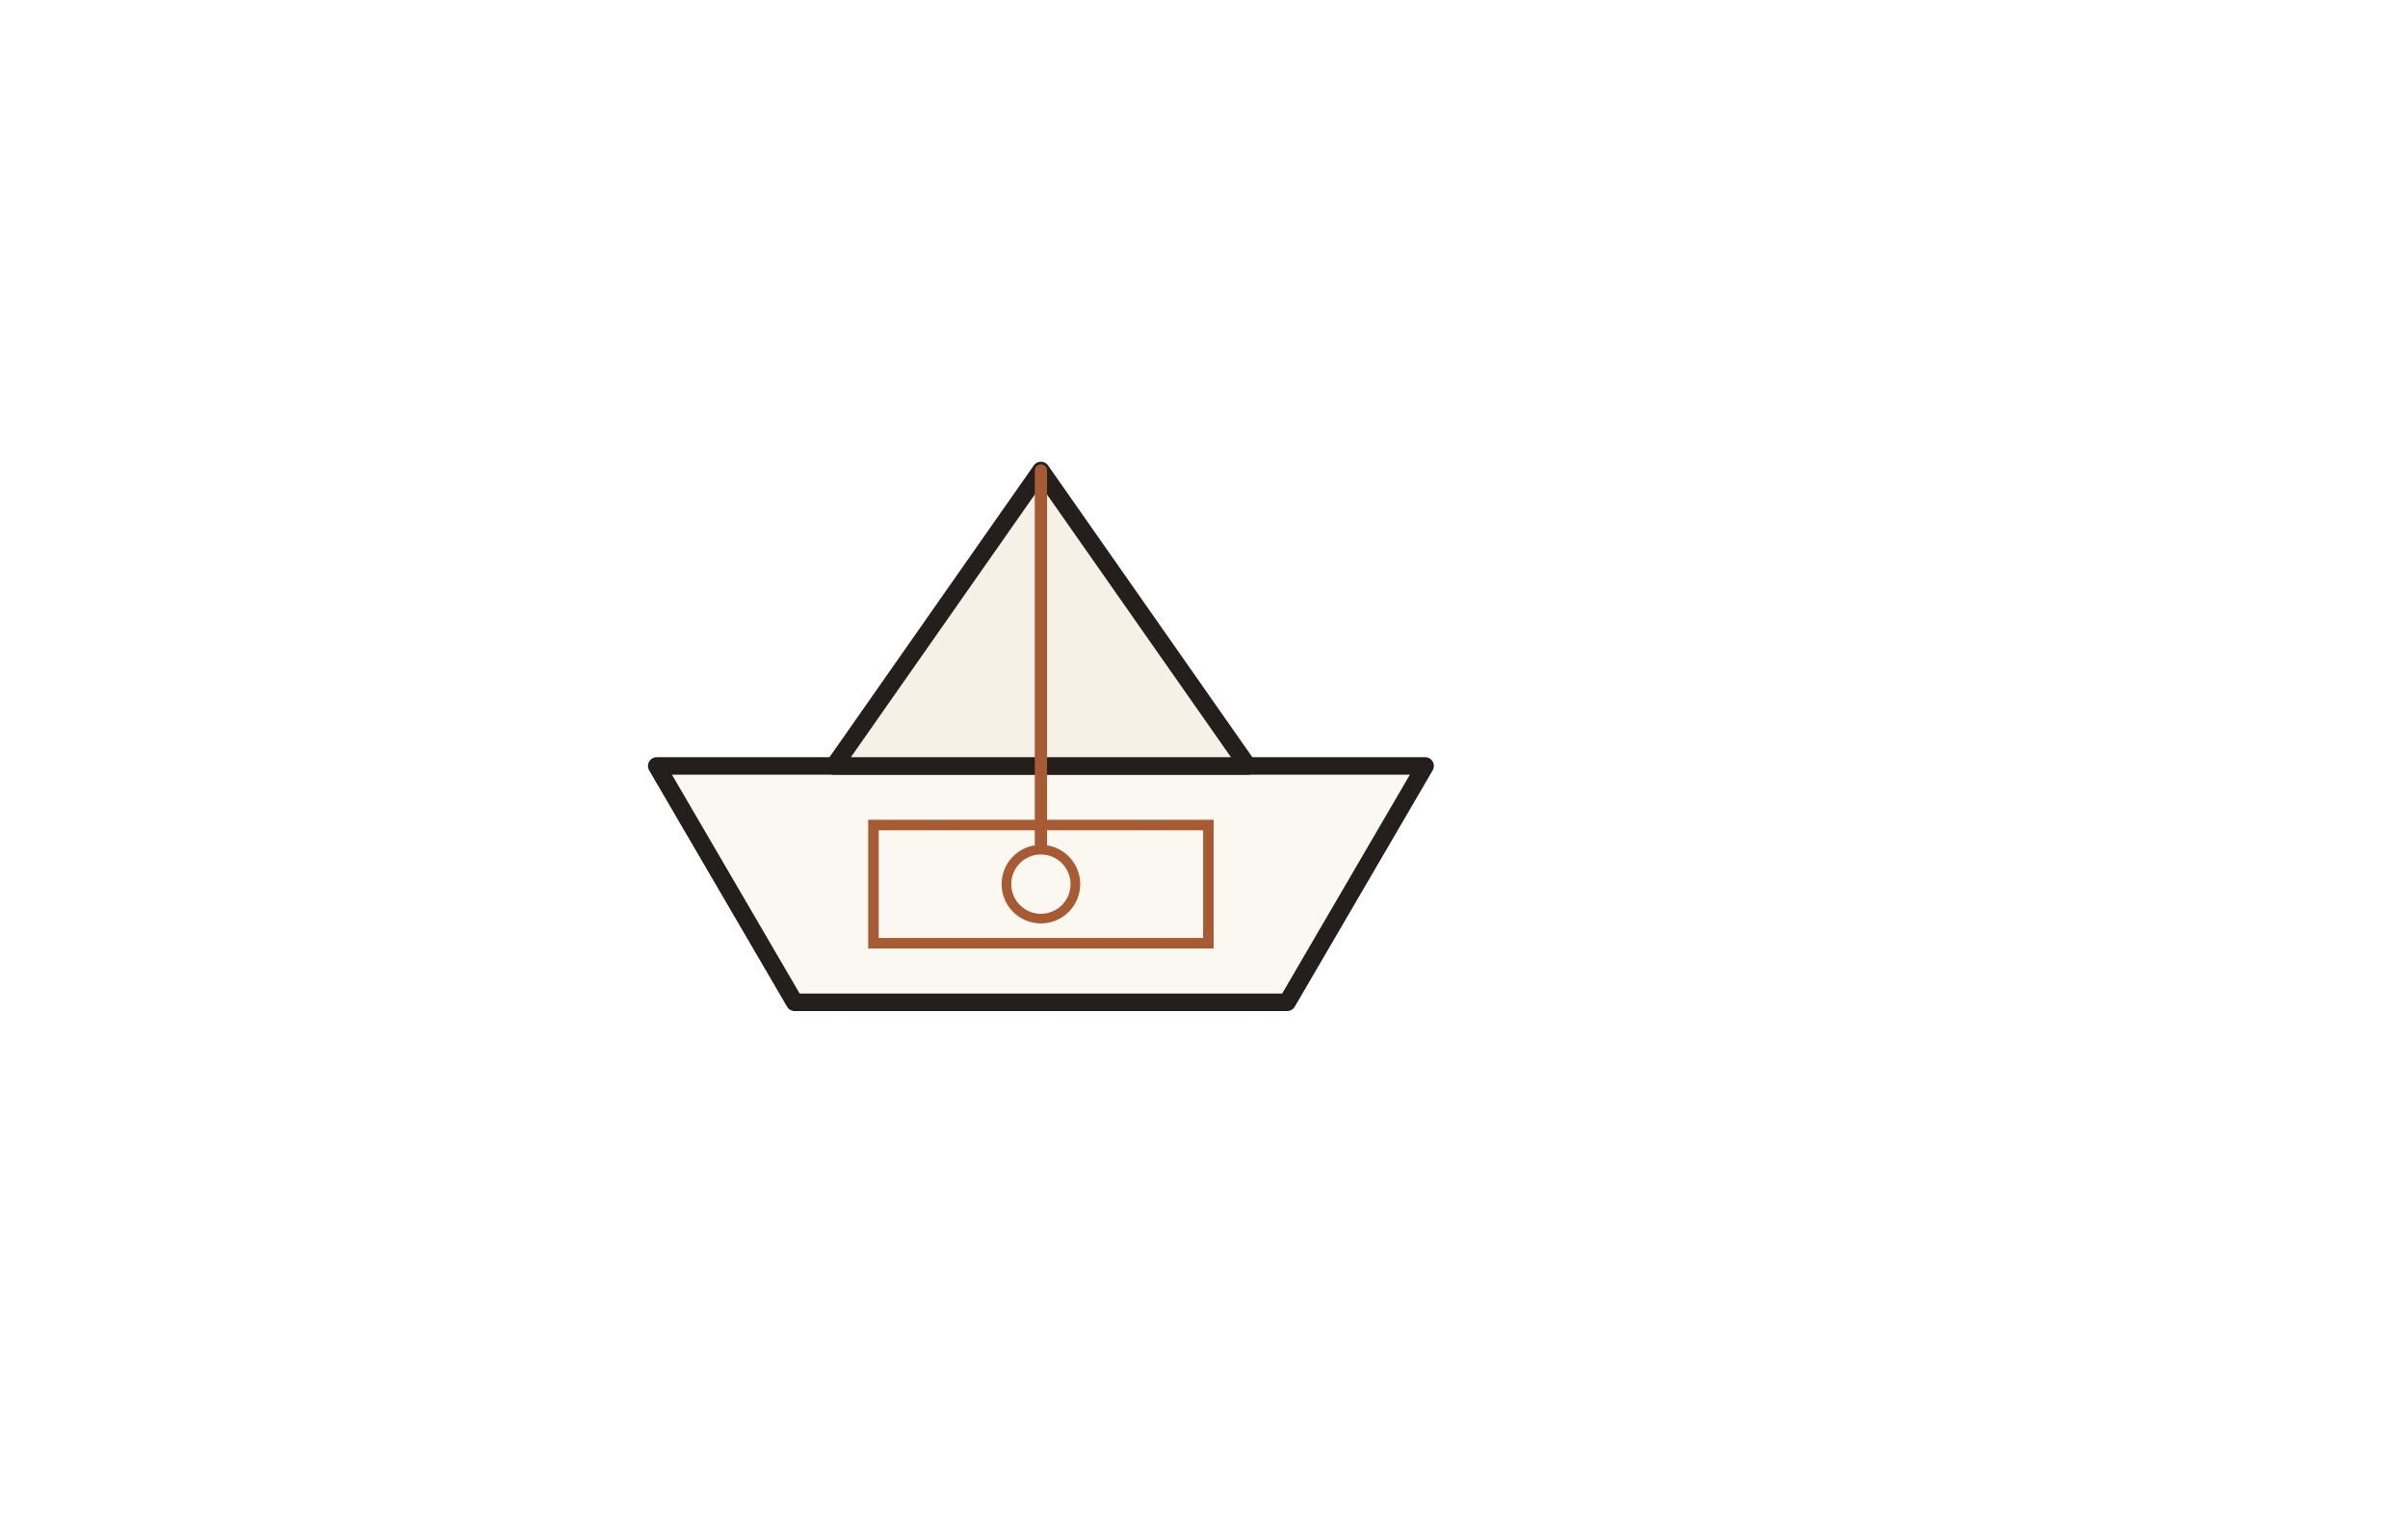
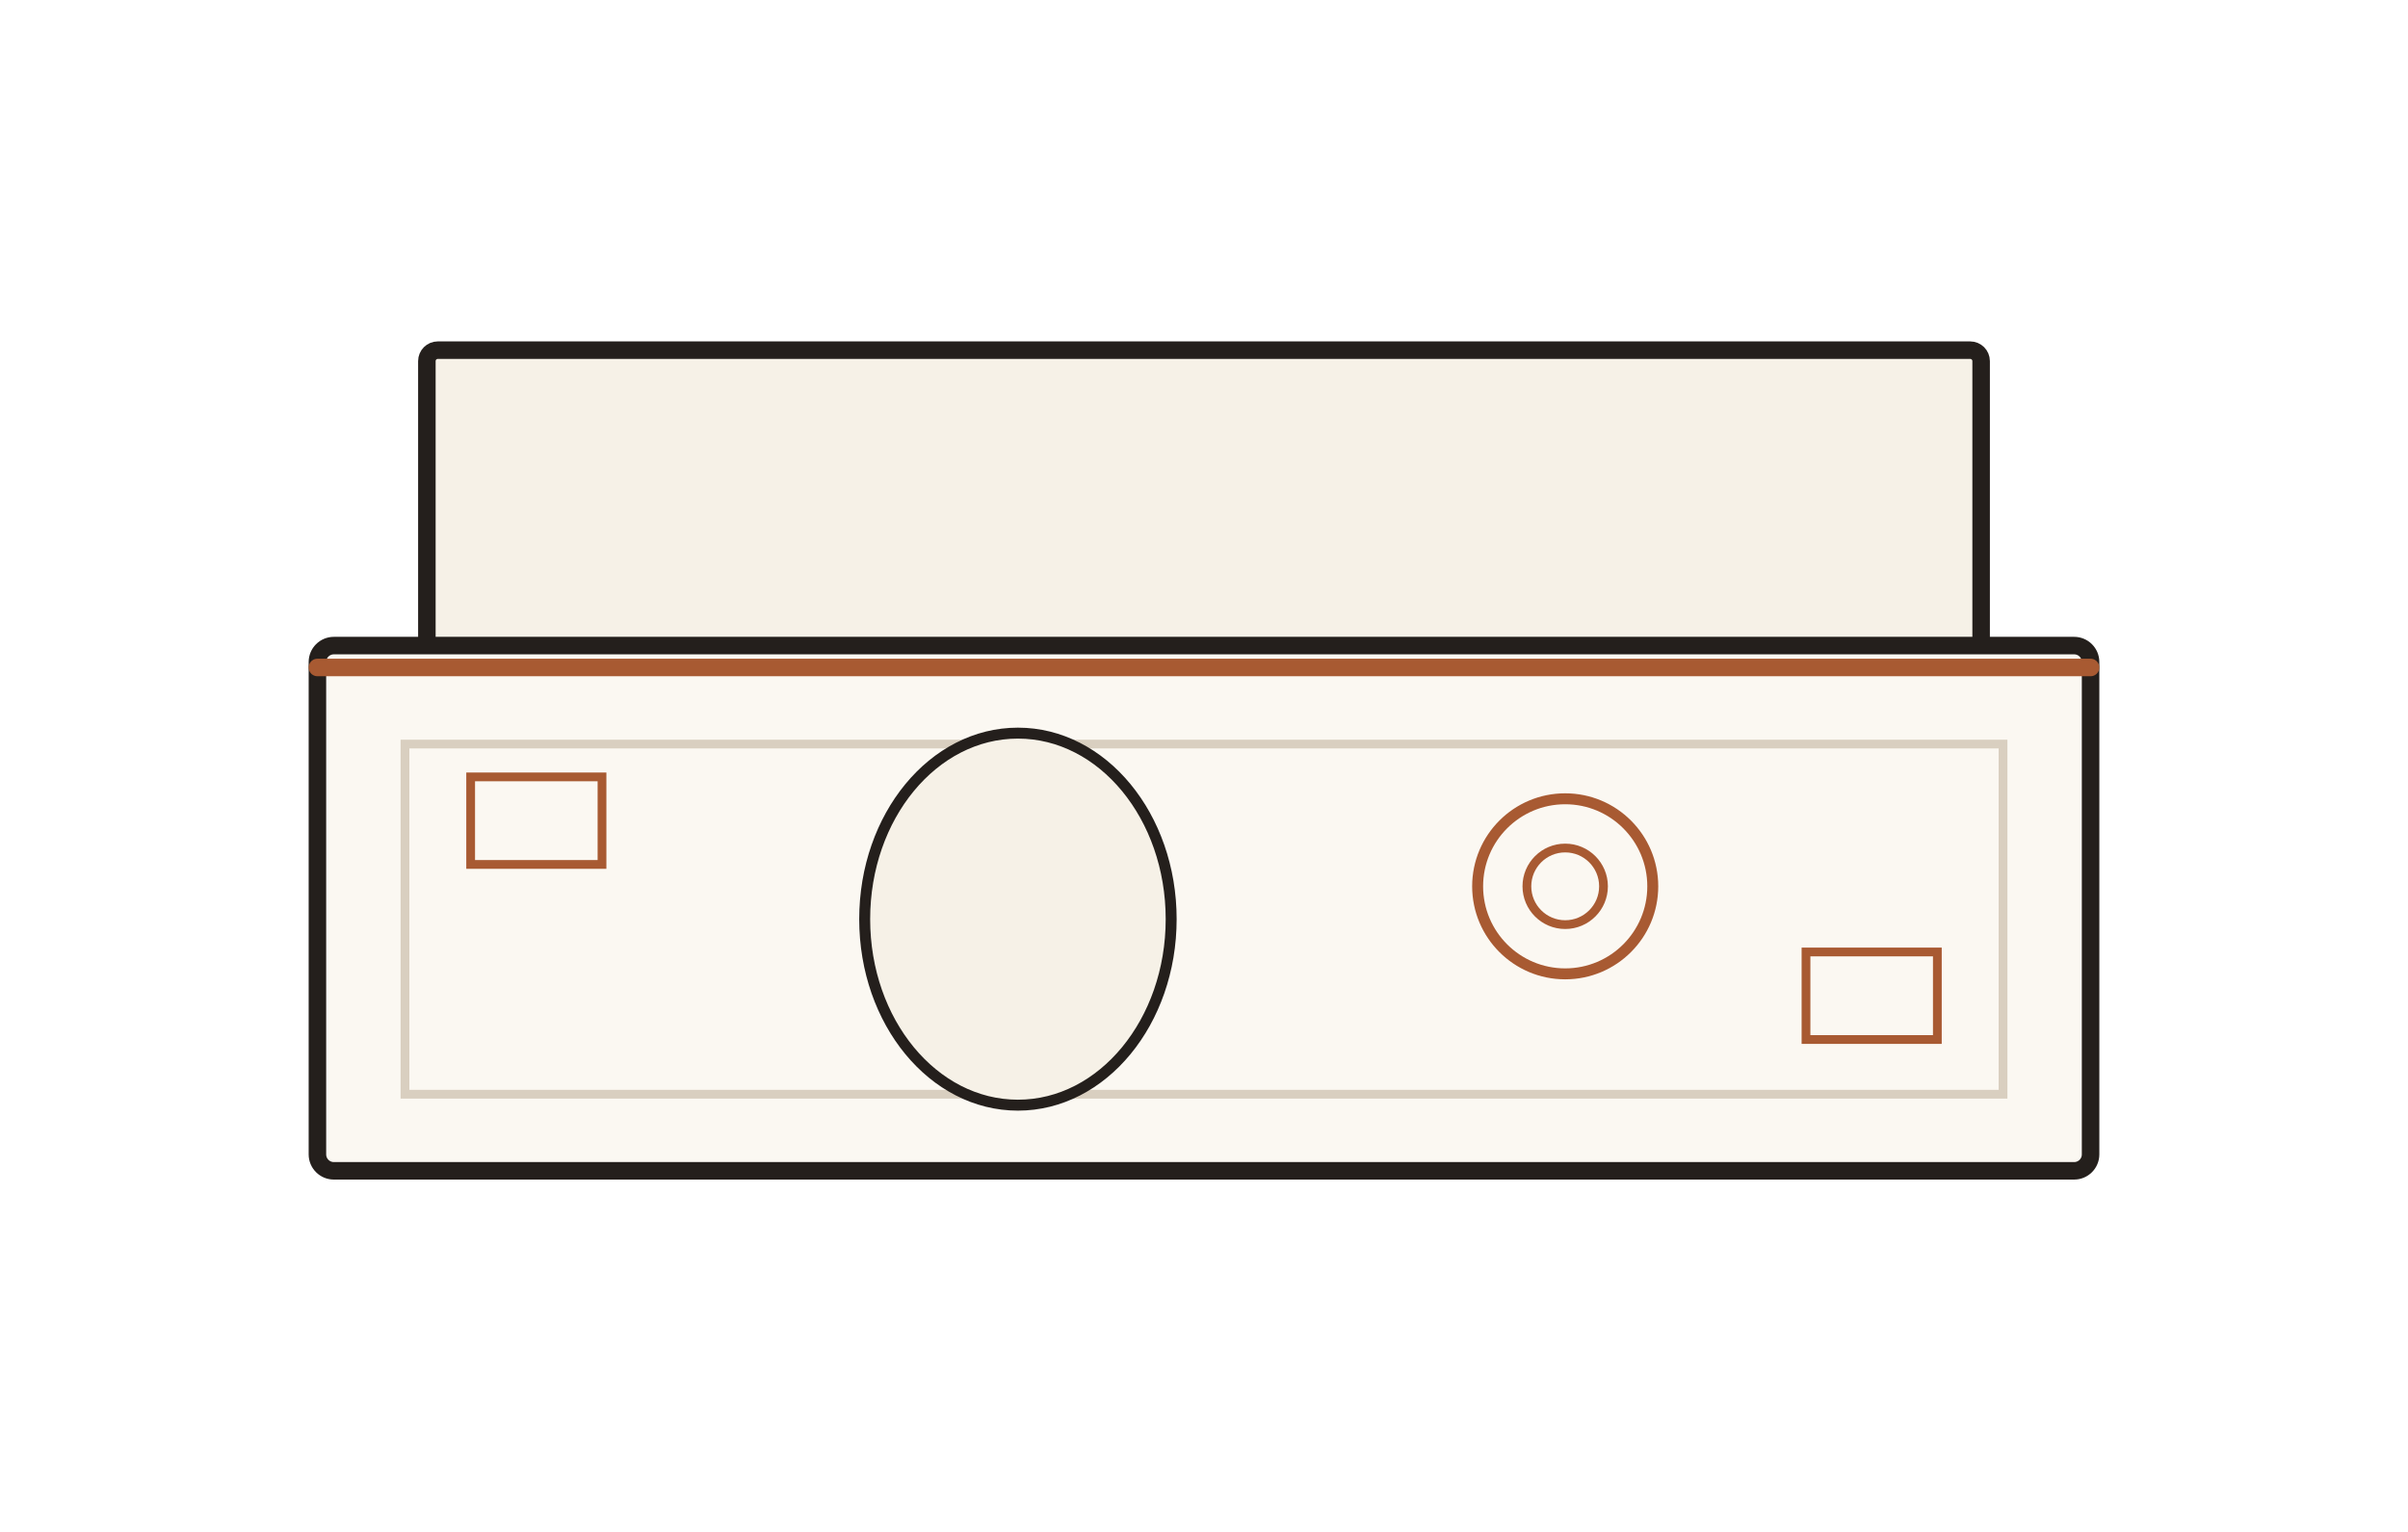
- <svg xmlns="http://www.w3.org/2000/svg" viewBox="0 0 440 280" width="440" height="280" role="img" aria-label="Line motif for 066 The Twenty-Dollar Adventure: A banknote folded into a paper boat">
-   <g data-motif="A banknote folded into a paper boat">
-     <path d="M120.00 140.00 L260.40 140.00 L235.20 183.20 L145.20 183.20 Z" fill="#FBF8F2" stroke="#241F1C" stroke-width="3.2" stroke-linecap="round" stroke-linejoin="round" />
-     <path d="M152.40 140.00 L190.20 86.00 L228.00 140.00 Z" fill="#F6F1E7" stroke="#241F1C" stroke-width="3.2" stroke-linecap="round" stroke-linejoin="round" />
-     <path d="M190.20 86.00L190.20 154.40" fill="none" stroke="#A85A32" stroke-width="2.24" stroke-linecap="round" stroke-linejoin="round" />
-     <rect x="159.60" y="150.80" width="61.20" height="21.60" rx="0.00" fill="none" stroke="#A85A32" stroke-width="1.92" />
-     <circle cx="190.20" cy="161.60" r="6.30" fill="none" stroke="#A85A32" stroke-width="1.76" />
+ <svg xmlns="http://www.w3.org/2000/svg" viewBox="0 0 440 280" width="440" height="280" role="img" aria-label="Line motif for 066 The Twenty-Dollar Adventure: A folded banknote">
+   <g data-motif="A folded banknote">
+     <rect x="78.00" y="64.00" width="284.00" height="62.00" rx="2.00" fill="#F6F1E7" stroke="#241F1C" stroke-width="3.2" />
+     <rect x="58.00" y="118.00" width="324.00" height="96.00" rx="3.00" fill="#FBF8F2" stroke="#241F1C" stroke-width="3.2" />
+     <path d="M58.00 122.00L382.00 122.00" fill="none" stroke="#A85A32" stroke-width="3.2" stroke-linecap="round" stroke-linejoin="round" />
+     <rect x="74.00" y="136.00" width="292.00" height="64.00" rx="0.00" fill="none" stroke="#D9CFC0" stroke-width="1.6" />
+     <ellipse cx="186.00" cy="168.00" rx="28.00" ry="34.00" fill="#F6F1E7" stroke="#241F1C" stroke-width="2" />
+     <circle cx="286.00" cy="162.00" r="16.00" fill="none" stroke="#A85A32" stroke-width="2" />
+     <circle cx="286.00" cy="162.00" r="7.00" fill="none" stroke="#A85A32" stroke-width="1.6" />
+     <rect x="86.00" y="142.00" width="24.00" height="16.00" rx="0.00" fill="none" stroke="#A85A32" stroke-width="1.6" />
+     <rect x="330.00" y="174.00" width="24.00" height="16.00" rx="0.00" fill="none" stroke="#A85A32" stroke-width="1.6" />
  </g>
</svg>
